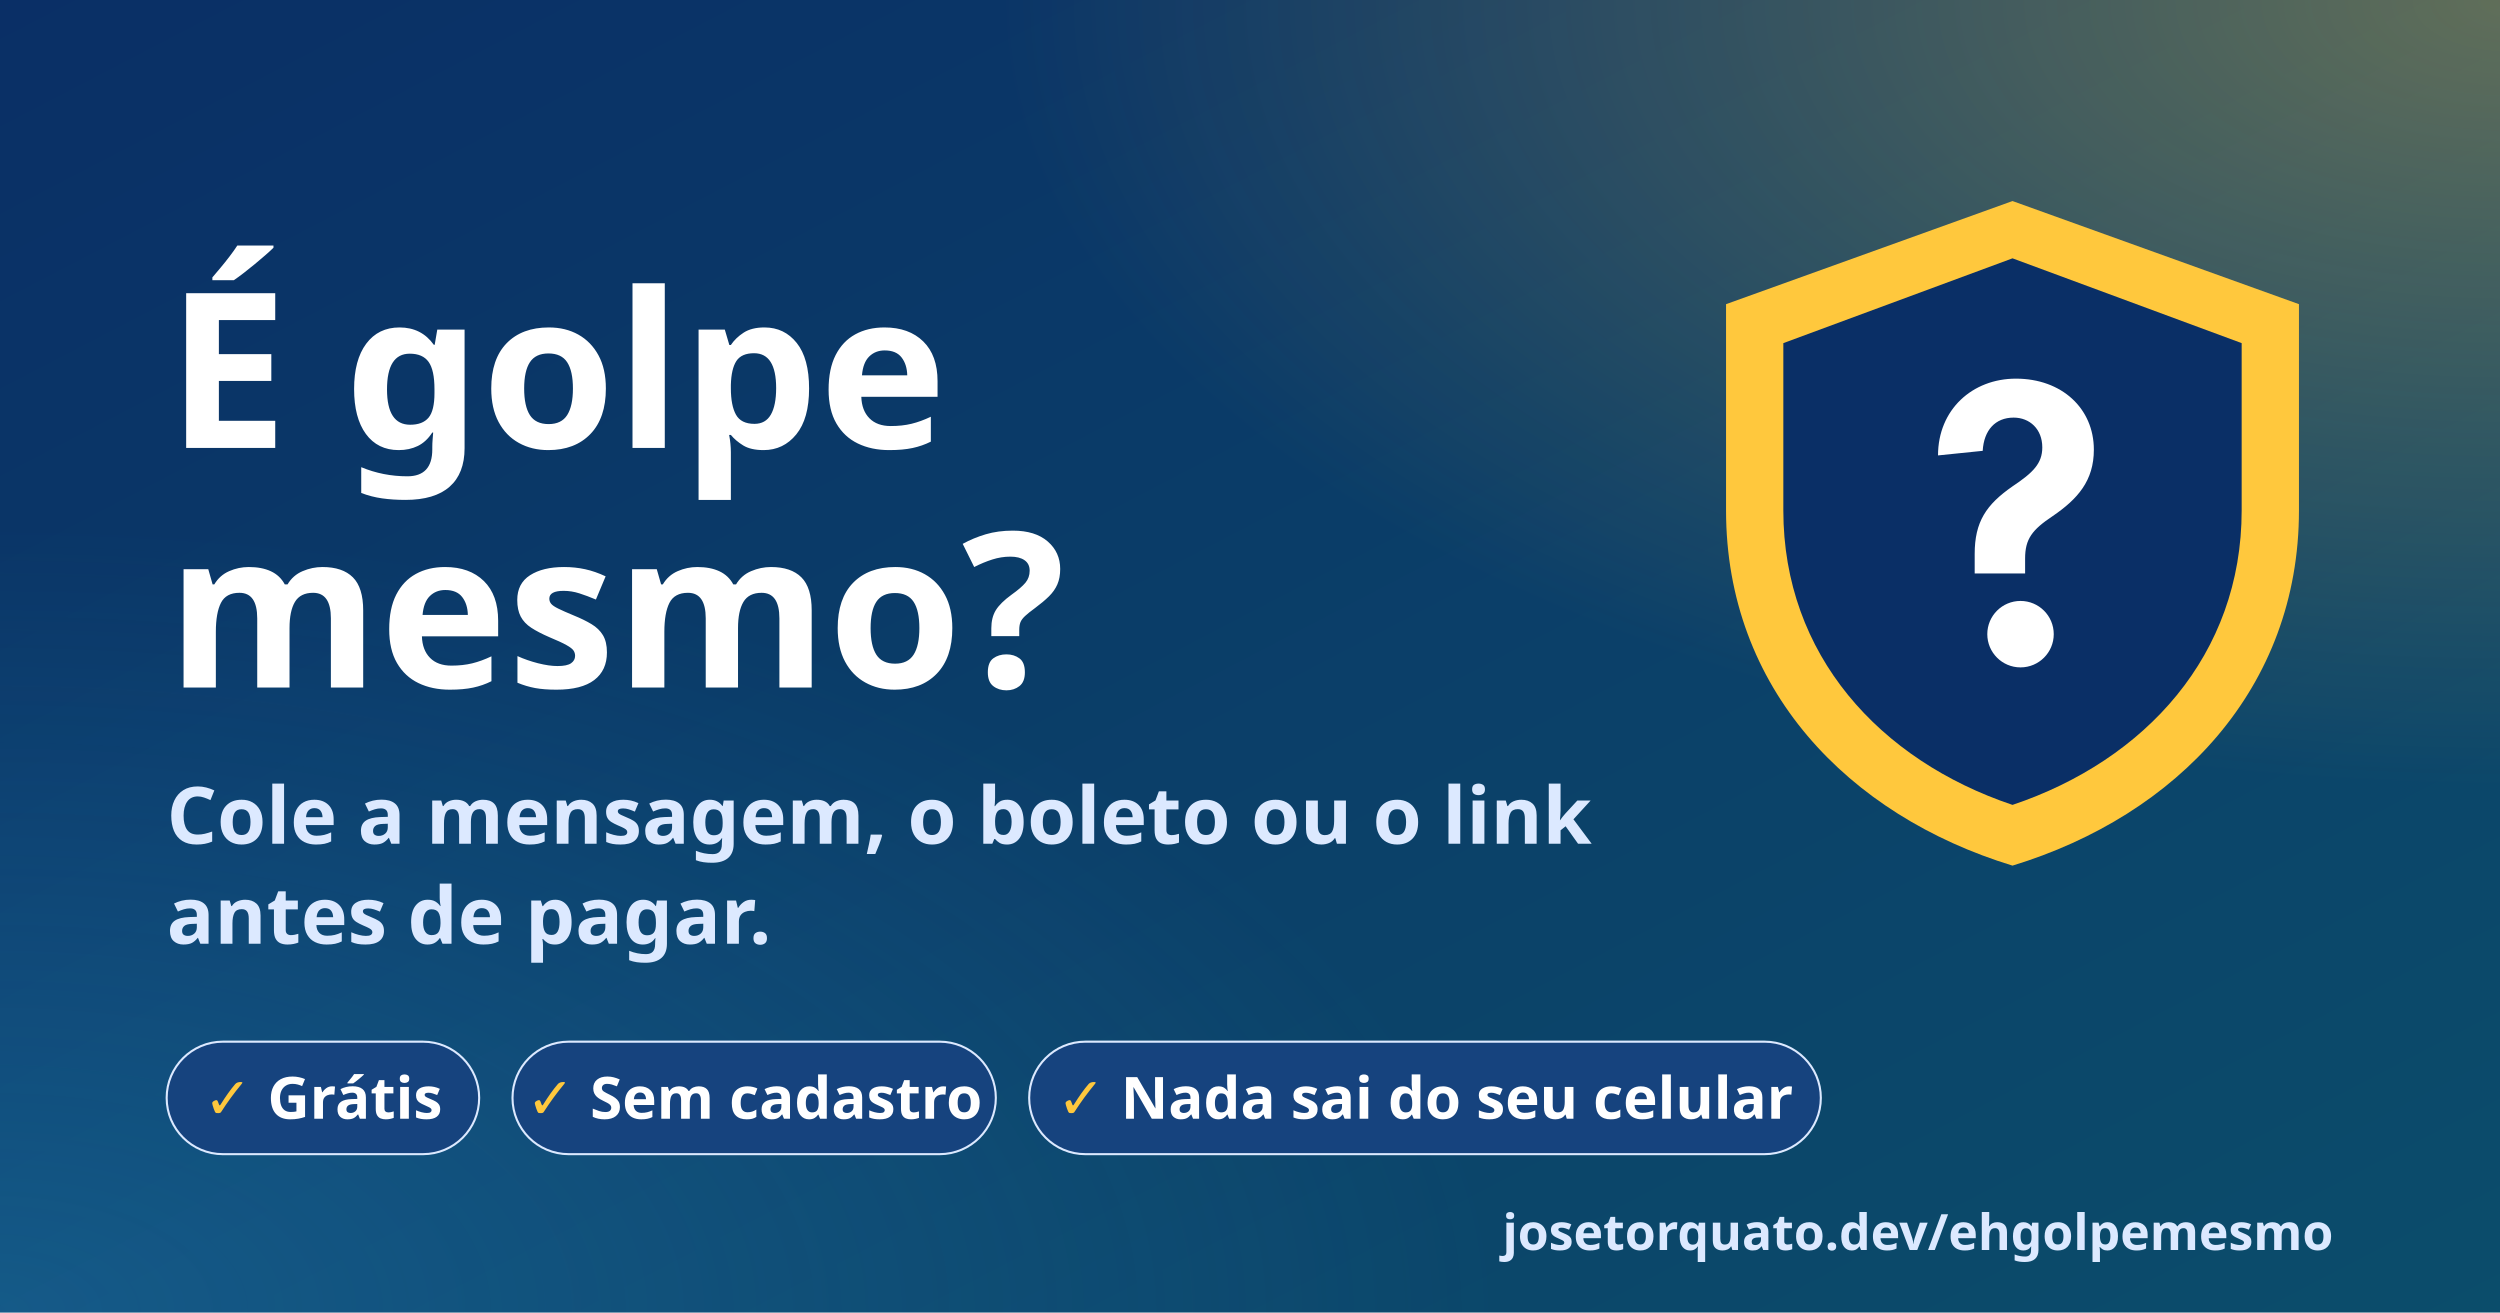
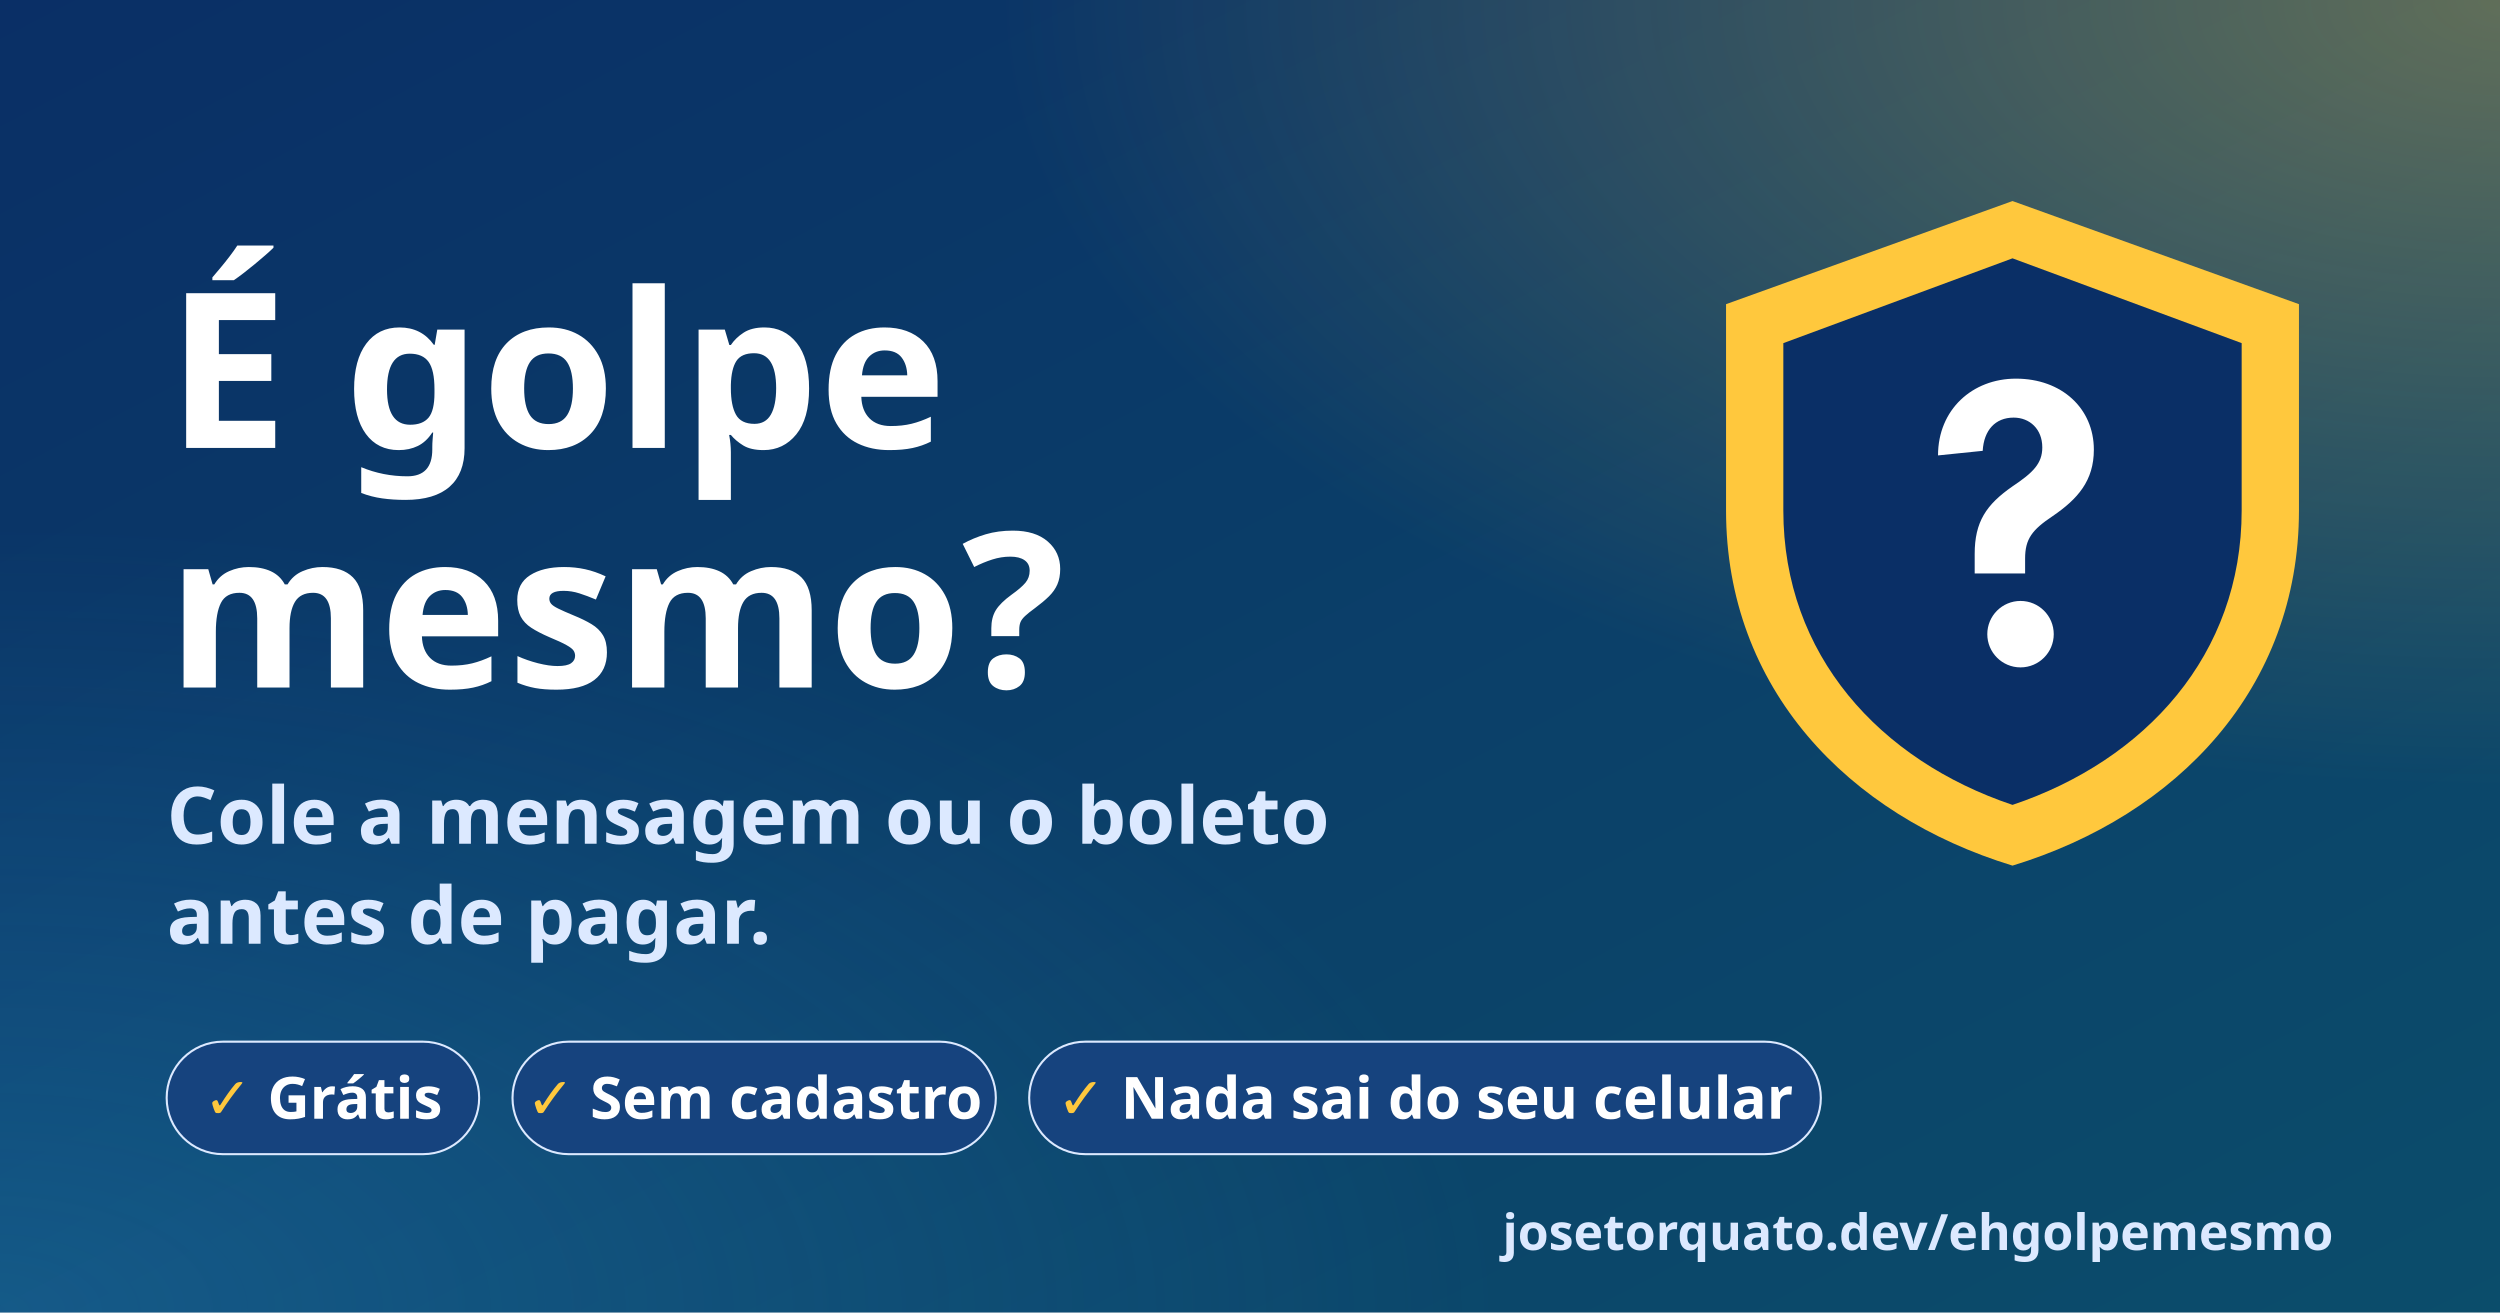
<svg xmlns="http://www.w3.org/2000/svg" width="1200" height="630" viewBox="0 0 1200 630">
  <defs>
    <linearGradient id="fundo" x1="0" y1="0" x2="1" y2="1">
      <stop offset="0" stop-color="#0a2f66" />
      <stop offset="1" stop-color="#0b4d6b" />
    </linearGradient>
    <radialGradient id="brilho" cx="1" cy="0" r="0.6">
      <stop offset="0" stop-color="#ffc83d" stop-opacity="0.35" />
      <stop offset="1" stop-color="#ffc83d" stop-opacity="0" />
    </radialGradient>
    <radialGradient id="brilho2" cx="0" cy="1" r="0.6">
      <stop offset="0" stop-color="#38bdf8" stop-opacity="0.22" />
      <stop offset="1" stop-color="#38bdf8" stop-opacity="0" />
    </radialGradient>
  </defs>
  <rect width="1200" height="630" fill="url(#fundo)" />
  <rect width="1200" height="630" fill="url(#brilho)" />
  <rect width="1200" height="630" fill="url(#brilho2)" />
  <g transform="translate(790 80) scale(5.5)">
    <path d="M32 3 7 12v18c0 15.5 10.6 26.6 25 31 14.4-4.4 25-15.5 25-31V12Z" fill="#ffc83d" />
    <path d="M32 8 12 15.4V30c0 12.6 8.4 21.8 20 25.7C43.6 51.8 52 42.6 52 30V15.4Z" fill="#0a2f66" />
    <path d="M25.5 25.2c0-4 3-6.7 6.8-6.7 4 0 6.8 2.6 6.8 6.2 0 2.7-1.4 4.3-3.6 5.8-1.8 1.2-2.4 2-2.4 3.7v1.3h-4.4v-1.7c0-2.8 1-4.3 3.3-5.9 1.8-1.2 2.6-2 2.6-3.4 0-1.6-1.1-2.6-2.5-2.6-1.6 0-2.6 1.1-2.7 2.9Zm4.3 15.6a2.9 2.9 0 1 1 5.8 0 2.9 2.9 0 0 1-5.8 0Z" fill="#fff" />
  </g>
  <g font-family="Segoe UI, system-ui, sans-serif" fill="#ffffff">
    <text x="80" y="215" font-size="104" font-weight="800">É golpe</text>
    <text x="80" y="330" font-size="104" font-weight="800">mesmo?</text>
-     <text x="80" y="405" font-size="38" font-weight="600" fill="#dce9ff">Cole a mensagem, o boleto ou o link</text>
+     <text x="80" y="405" font-size="38" font-weight="600" fill="#dce9ff">Cole a mensagem ou o boleto</text>
    <text x="80" y="453" font-size="38" font-weight="600" fill="#dce9ff">antes de pagar.</text>
    <g font-size="28" font-weight="700">
      <rect x="80" y="500" width="150" height="54" rx="27" fill="#16437e" stroke="#dce9ff" />
      <text x="155" y="537" text-anchor="middle">
        <tspan fill="#ffc83d">✓</tspan> Grátis</text>
      <rect x="246" y="500" width="232" height="54" rx="27" fill="#16437e" stroke="#dce9ff" />
      <text x="362" y="537" text-anchor="middle">
        <tspan fill="#ffc83d">✓</tspan> Sem cadastro</text>
      <rect x="494" y="500" width="380" height="54" rx="27" fill="#16437e" stroke="#dce9ff" />
      <text x="684" y="537" text-anchor="middle">
        <tspan fill="#ffc83d">✓</tspan> Nada sai do seu celular</text>
    </g>
    <text x="1120" y="600" font-size="24" font-weight="600" fill="#dce9ff" text-anchor="end">josetorquato.dev/ehgolpemesmo</text>
  </g>
</svg>
